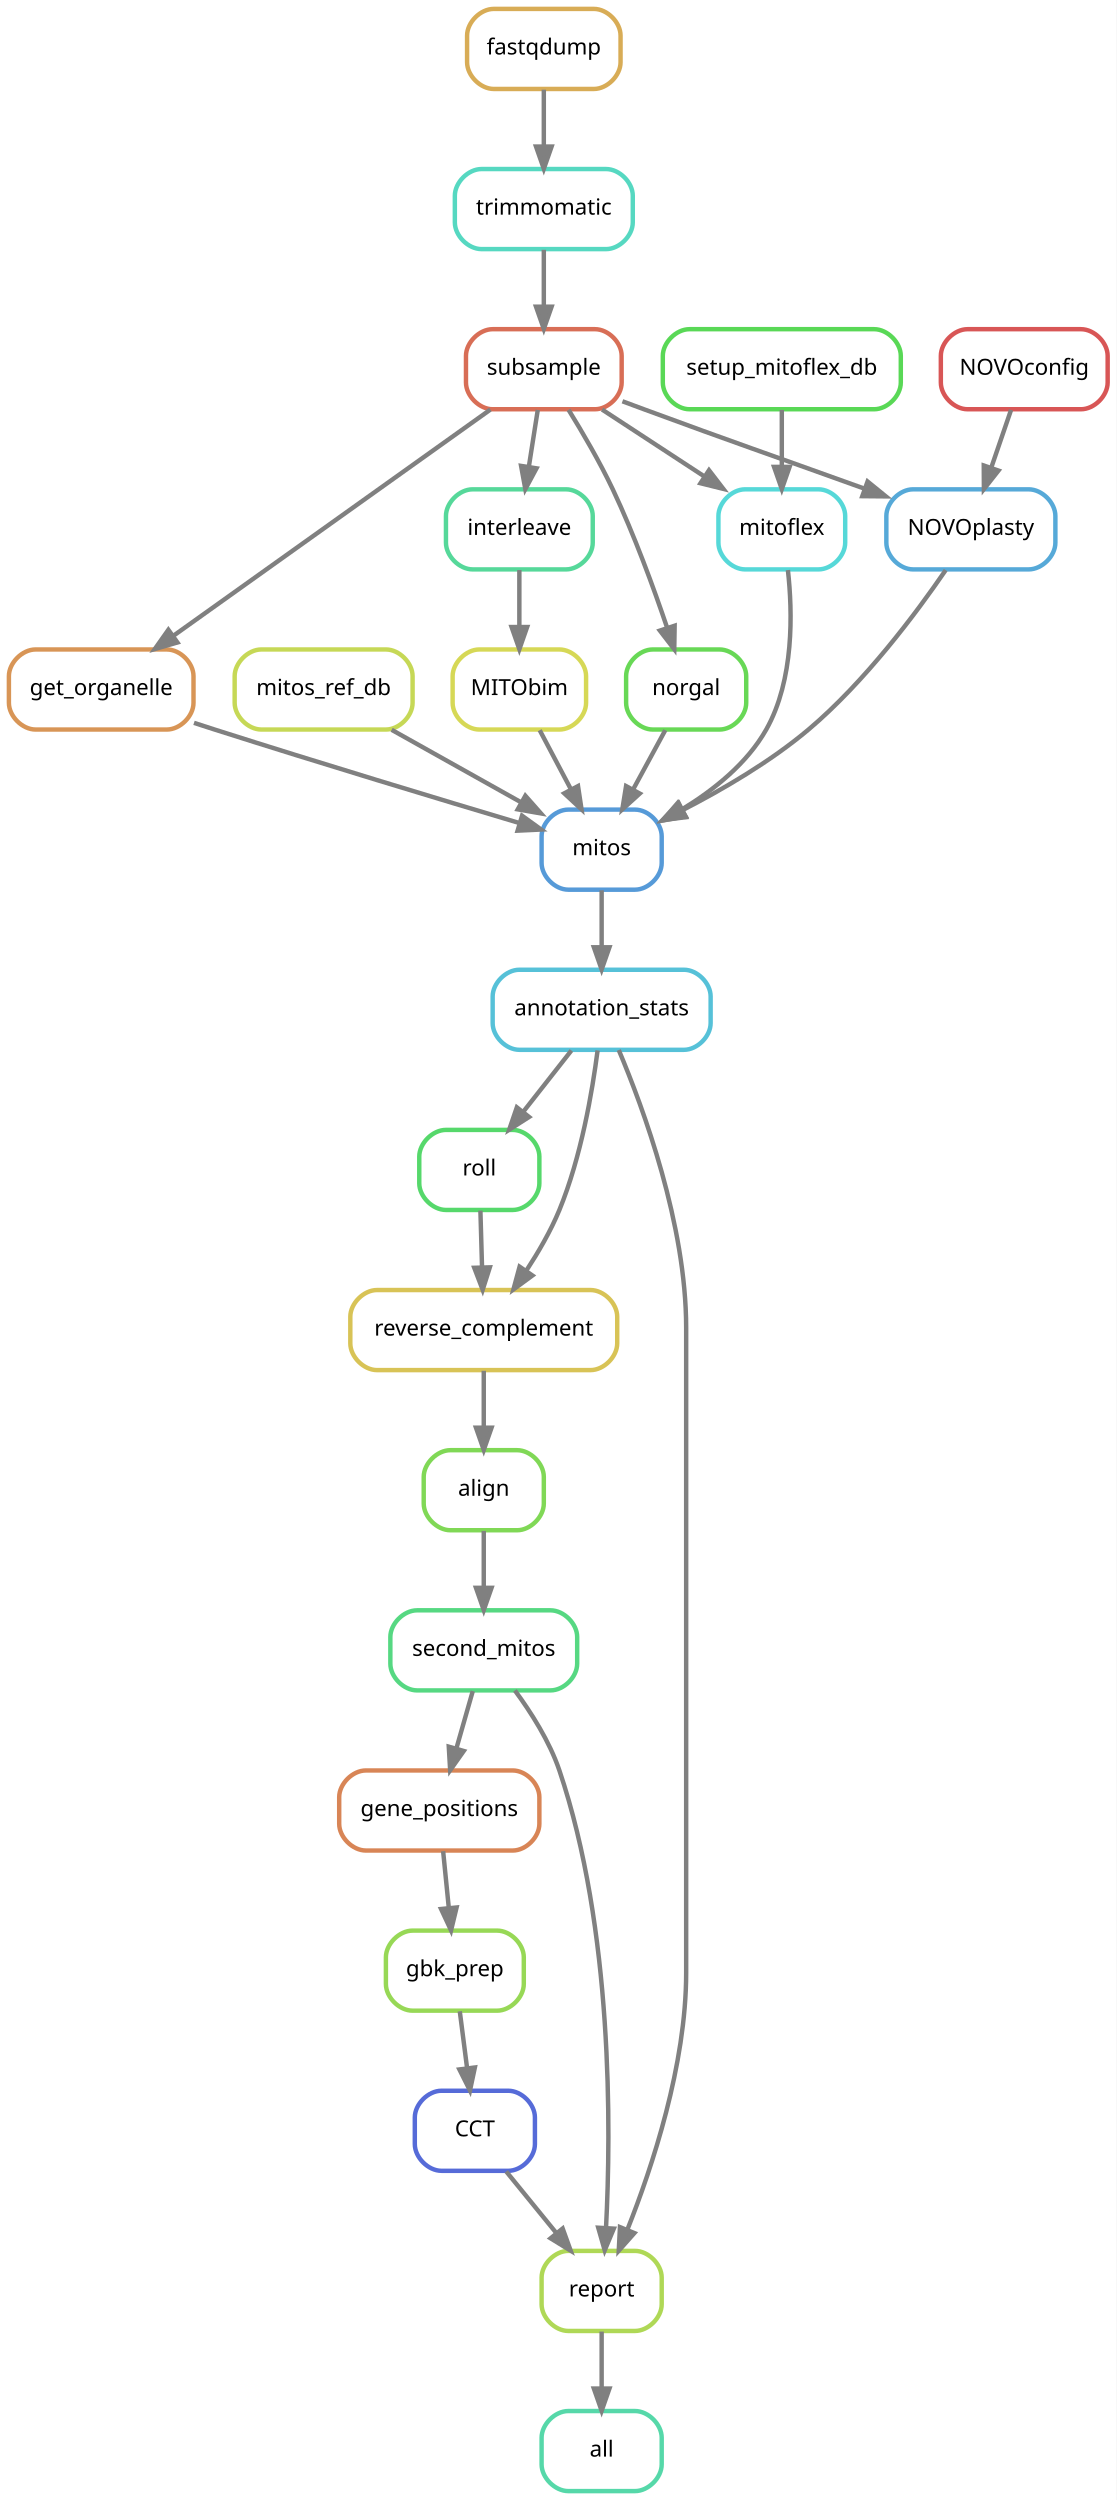
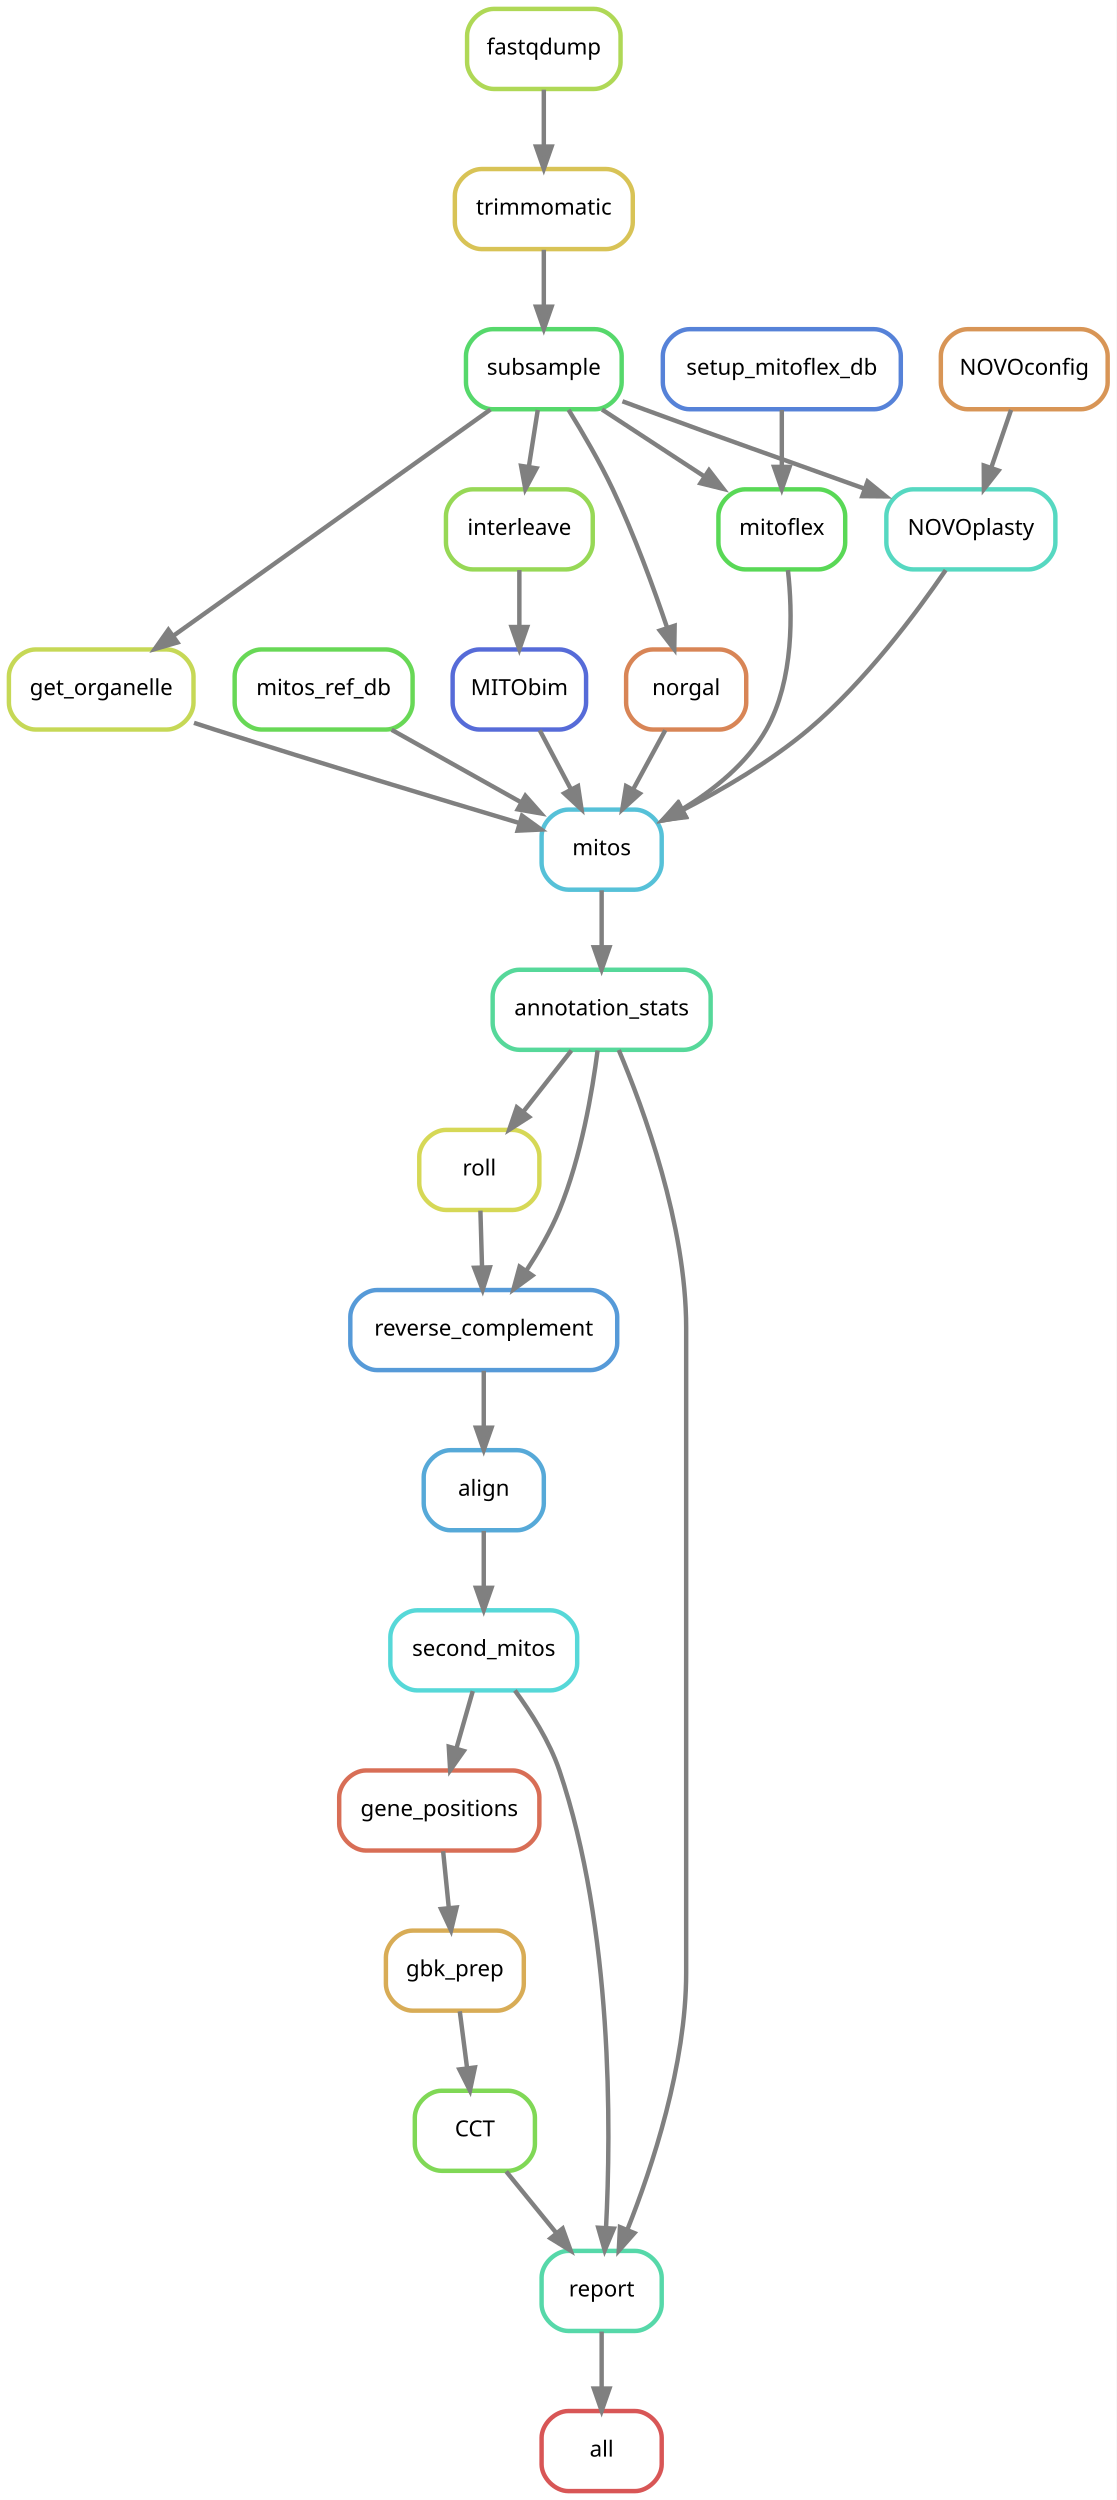
<svg xmlns="http://www.w3.org/2000/svg" width="502pt" height="1124pt" viewBox="0.00 0.00 502.00 1124.00">
  <g id="graph0" class="graph" transform="scale(1 1) rotate(0) translate(4 1120)">
    <polygon fill="white" stroke="transparent" points="-4,4 -4,-1120 498,-1120 498,4 -4,4" />
    <g id="node1" class="node">
-       <path fill="none" stroke="#56d8a9" stroke-width="2" d="M281.5,-36C281.5,-36 251.5,-36 251.5,-36 245.5,-36 239.5,-30 239.5,-24 239.5,-24 239.5,-12 239.5,-12 239.5,-6 245.5,0 251.5,0 251.5,0 281.5,0 281.5,0 287.5,0 293.5,-6 293.5,-12 293.5,-12 293.5,-24 293.5,-24 293.5,-30 287.5,-36 281.5,-36" />
+       <path fill="none" stroke="#d85656" stroke-width="2" d="M281.5,-36C281.5,-36 251.5,-36 251.5,-36 245.5,-36 239.5,-30 239.5,-24 239.5,-24 239.5,-12 239.5,-12 239.5,-6 245.5,0 251.5,0 251.5,0 281.5,0 281.5,0 287.5,0 293.5,-6 293.5,-12 293.5,-12 293.5,-24 293.5,-24 293.5,-30 287.5,-36 281.5,-36" />
      <text text-anchor="middle" x="266.5" y="-15.5" font-family="sans" font-size="10.00">all</text>
    </g>
    <g id="node2" class="node">
-       <path fill="none" stroke="#afd856" stroke-width="2" d="M281.5,-108C281.5,-108 251.5,-108 251.5,-108 245.5,-108 239.5,-102 239.5,-96 239.5,-96 239.5,-84 239.5,-84 239.5,-78 245.5,-72 251.5,-72 251.5,-72 281.5,-72 281.5,-72 287.5,-72 293.5,-78 293.5,-84 293.5,-84 293.5,-96 293.5,-96 293.5,-102 287.5,-108 281.5,-108" />
+       <path fill="none" stroke="#56d8a9" stroke-width="2" d="M281.5,-108C281.5,-108 251.5,-108 251.5,-108 245.5,-108 239.5,-102 239.5,-96 239.5,-96 239.5,-84 239.5,-84 239.5,-78 245.5,-72 251.5,-72 251.5,-72 281.5,-72 281.5,-72 287.5,-72 293.5,-78 293.5,-84 293.5,-84 293.5,-96 293.5,-96 293.5,-102 287.5,-108 281.5,-108" />
      <text text-anchor="middle" x="266.5" y="-87.5" font-family="sans" font-size="10.00">report</text>
    </g>
    <g id="edge1" class="edge">
      <path fill="none" stroke="grey" stroke-width="2" d="M266.5,-71.7C266.5,-63.98 266.5,-54.71 266.5,-46.11" />
      <polygon fill="grey" stroke="grey" stroke-width="2" points="270,-46.1 266.5,-36.1 263,-46.1 270,-46.1" />
    </g>
    <g id="node3" class="node">
-       <path fill="none" stroke="#56d882" stroke-width="2" d="M243.5,-396C243.5,-396 183.5,-396 183.5,-396 177.5,-396 171.5,-390 171.5,-384 171.5,-384 171.5,-372 171.5,-372 171.5,-366 177.5,-360 183.5,-360 183.5,-360 243.5,-360 243.5,-360 249.5,-360 255.5,-366 255.5,-372 255.5,-372 255.5,-384 255.5,-384 255.5,-390 249.5,-396 243.5,-396" />
+       <path fill="none" stroke="#56d8d8" stroke-width="2" d="M243.5,-396C243.5,-396 183.5,-396 183.5,-396 177.5,-396 171.5,-390 171.5,-384 171.5,-384 171.5,-372 171.5,-372 171.5,-366 177.5,-360 183.5,-360 183.5,-360 243.5,-360 243.5,-360 249.5,-360 255.5,-366 255.5,-372 255.5,-372 255.5,-384 255.5,-384 255.5,-390 249.5,-396 243.5,-396" />
      <text text-anchor="middle" x="213.5" y="-375.5" font-family="sans" font-size="10.00">second_mitos</text>
    </g>
    <g id="edge4" class="edge">
      <path fill="none" stroke="grey" stroke-width="2" d="M227.49,-359.97C234.78,-350.09 243.09,-337.05 247.5,-324 271.57,-252.78 270.75,-162.64 268.46,-118.25" />
      <polygon fill="grey" stroke="grey" stroke-width="2" points="271.96,-118.01 267.88,-108.24 264.97,-118.42 271.96,-118.01" />
    </g>
    <g id="node10" class="node">
-       <path fill="none" stroke="#d88556" stroke-width="2" d="M226.5,-324C226.5,-324 160.5,-324 160.5,-324 154.5,-324 148.5,-318 148.5,-312 148.5,-312 148.5,-300 148.5,-300 148.5,-294 154.5,-288 160.5,-288 160.5,-288 226.5,-288 226.5,-288 232.5,-288 238.5,-294 238.5,-300 238.5,-300 238.5,-312 238.5,-312 238.5,-318 232.5,-324 226.5,-324" />
+       <path fill="none" stroke="#d86e56" stroke-width="2" d="M226.5,-324C226.5,-324 160.5,-324 160.5,-324 154.5,-324 148.5,-318 148.5,-312 148.5,-312 148.5,-300 148.5,-300 148.5,-294 154.5,-288 160.5,-288 160.5,-288 226.5,-288 226.5,-288 232.5,-288 238.5,-294 238.5,-300 238.5,-300 238.5,-312 238.5,-312 238.5,-318 232.5,-324 226.5,-324" />
      <text text-anchor="middle" x="193.5" y="-303.5" font-family="sans" font-size="10.00">gene_positions</text>
    </g>
    <g id="edge18" class="edge">
      <path fill="none" stroke="grey" stroke-width="2" d="M208.56,-359.7C206.33,-351.9 203.65,-342.51 201.17,-333.83" />
      <polygon fill="grey" stroke="grey" stroke-width="2" points="204.5,-332.76 198.39,-324.1 197.77,-334.68 204.5,-332.76" />
    </g>
    <g id="node4" class="node">
-       <path fill="none" stroke="#566bd8" stroke-width="2" d="M224.5,-180C224.5,-180 194.5,-180 194.5,-180 188.5,-180 182.5,-174 182.5,-168 182.5,-168 182.5,-156 182.5,-156 182.5,-150 188.5,-144 194.5,-144 194.5,-144 224.5,-144 224.5,-144 230.5,-144 236.5,-150 236.5,-156 236.5,-156 236.5,-168 236.5,-168 236.5,-174 230.5,-180 224.5,-180" />
+       <path fill="none" stroke="#80d856" stroke-width="2" d="M224.5,-180C224.5,-180 194.5,-180 194.5,-180 188.5,-180 182.5,-174 182.5,-168 182.5,-168 182.5,-156 182.5,-156 182.5,-150 188.5,-144 194.5,-144 194.5,-144 224.5,-144 224.5,-144 230.5,-144 236.5,-150 236.5,-156 236.5,-156 236.5,-168 236.5,-168 236.5,-174 230.5,-180 224.5,-180" />
      <text text-anchor="middle" x="209.5" y="-159.5" font-family="sans" font-size="10.00">CCT</text>
    </g>
-     <g id="edge2" class="edge">
+     <g id="edge3" class="edge">
      <path fill="none" stroke="grey" stroke-width="2" d="M223.59,-143.7C230.42,-135.3 238.76,-125.07 246.26,-115.86" />
      <polygon fill="grey" stroke="grey" stroke-width="2" points="248.97,-118.07 252.57,-108.1 243.54,-113.65 248.97,-118.07" />
    </g>
    <g id="node5" class="node">
-       <path fill="none" stroke="#56c1d8" stroke-width="2" d="M303.5,-684C303.5,-684 229.5,-684 229.5,-684 223.5,-684 217.5,-678 217.5,-672 217.5,-672 217.5,-660 217.5,-660 217.5,-654 223.5,-648 229.5,-648 229.5,-648 303.5,-648 303.5,-648 309.5,-648 315.5,-654 315.5,-660 315.5,-660 315.5,-672 315.5,-672 315.5,-678 309.5,-684 303.5,-684" />
+       <path fill="none" stroke="#56d89a" stroke-width="2" d="M303.5,-684C303.5,-684 229.5,-684 229.5,-684 223.5,-684 217.5,-678 217.5,-672 217.5,-672 217.5,-660 217.5,-660 217.5,-654 223.5,-648 229.5,-648 229.5,-648 303.5,-648 303.5,-648 309.5,-648 315.5,-654 315.5,-660 315.5,-660 315.5,-672 315.5,-672 315.5,-678 309.5,-684 303.5,-684" />
      <text text-anchor="middle" x="266.5" y="-663.5" font-family="sans" font-size="10.00">annotation_stats</text>
    </g>
-     <g id="edge3" class="edge">
+     <g id="edge2" class="edge">
      <path fill="none" stroke="grey" stroke-width="2" d="M274.19,-647.91C285.29,-621.62 304.5,-569.45 304.5,-523 304.5,-523 304.5,-523 304.5,-233 304.5,-191.63 289.27,-145.72 278.09,-117.61" />
      <polygon fill="grey" stroke="grey" stroke-width="2" points="281.22,-116.02 274.19,-108.09 274.74,-118.67 281.22,-116.02" />
    </g>
    <g id="node9" class="node">
-       <path fill="none" stroke="#d8c356" stroke-width="2" d="M261.5,-540C261.5,-540 165.5,-540 165.5,-540 159.5,-540 153.5,-534 153.5,-528 153.5,-528 153.5,-516 153.5,-516 153.5,-510 159.5,-504 165.5,-504 165.5,-504 261.5,-504 261.5,-504 267.5,-504 273.5,-510 273.5,-516 273.5,-516 273.5,-528 273.5,-528 273.5,-534 267.5,-540 261.5,-540" />
+       <path fill="none" stroke="#569ad8" stroke-width="2" d="M261.5,-540C261.5,-540 165.5,-540 165.5,-540 159.5,-540 153.5,-534 153.5,-528 153.5,-528 153.5,-516 153.5,-516 153.5,-510 159.5,-504 165.5,-504 165.5,-504 261.5,-504 261.5,-504 267.5,-504 273.5,-510 273.5,-516 273.5,-516 273.5,-528 273.5,-528 273.5,-534 267.5,-540 261.5,-540" />
      <text text-anchor="middle" x="213.5" y="-519.5" font-family="sans" font-size="10.00">reverse_complement</text>
    </g>
-     <g id="edge17" class="edge">
+     <g id="edge16" class="edge">
      <path fill="none" stroke="grey" stroke-width="2" d="M264.68,-647.73C262.32,-629.39 257.3,-599.82 247.5,-576 243.61,-566.55 238.02,-556.93 232.5,-548.52" />
      <polygon fill="grey" stroke="grey" stroke-width="2" points="235.38,-546.54 226.84,-540.27 229.61,-550.49 235.38,-546.54" />
    </g>
    <g id="node17" class="node">
-       <path fill="none" stroke="#56d86b" stroke-width="2" d="M226.5,-612C226.5,-612 196.5,-612 196.5,-612 190.5,-612 184.5,-606 184.5,-600 184.5,-600 184.5,-588 184.5,-588 184.5,-582 190.5,-576 196.5,-576 196.5,-576 226.5,-576 226.5,-576 232.5,-576 238.5,-582 238.5,-588 238.5,-588 238.5,-600 238.5,-600 238.5,-606 232.5,-612 226.5,-612" />
+       <path fill="none" stroke="#d6d856" stroke-width="2" d="M226.5,-612C226.5,-612 196.5,-612 196.5,-612 190.5,-612 184.5,-606 184.5,-600 184.5,-600 184.5,-588 184.5,-588 184.5,-582 190.5,-576 196.5,-576 196.5,-576 226.5,-576 226.5,-576 232.5,-576 238.5,-582 238.5,-588 238.5,-588 238.5,-600 238.5,-600 238.5,-606 232.5,-612 226.5,-612" />
      <text text-anchor="middle" x="211.5" y="-591.5" font-family="sans" font-size="10.00">roll</text>
    </g>
    <g id="edge26" class="edge">
      <path fill="none" stroke="grey" stroke-width="2" d="M252.9,-647.7C246.38,-639.39 238.43,-629.28 231.25,-620.14" />
      <polygon fill="grey" stroke="grey" stroke-width="2" points="233.87,-617.81 224.94,-612.1 228.37,-622.13 233.87,-617.81" />
    </g>
    <g id="node6" class="node">
-       <path fill="none" stroke="#80d856" stroke-width="2" d="M228.5,-468C228.5,-468 198.5,-468 198.5,-468 192.5,-468 186.5,-462 186.5,-456 186.5,-456 186.5,-444 186.5,-444 186.5,-438 192.5,-432 198.5,-432 198.5,-432 228.5,-432 228.5,-432 234.5,-432 240.5,-438 240.5,-444 240.5,-444 240.5,-456 240.5,-456 240.5,-462 234.5,-468 228.5,-468" />
+       <path fill="none" stroke="#56a9d8" stroke-width="2" d="M228.5,-468C228.5,-468 198.5,-468 198.5,-468 192.5,-468 186.5,-462 186.5,-456 186.5,-456 186.5,-444 186.5,-444 186.5,-438 192.5,-432 198.5,-432 198.5,-432 228.5,-432 228.5,-432 234.5,-432 240.5,-438 240.5,-444 240.5,-444 240.5,-456 240.5,-456 240.5,-462 234.5,-468 228.5,-468" />
      <text text-anchor="middle" x="213.5" y="-447.5" font-family="sans" font-size="10.00">align</text>
    </g>
    <g id="edge5" class="edge">
      <path fill="none" stroke="grey" stroke-width="2" d="M213.5,-431.7C213.5,-423.98 213.5,-414.71 213.5,-406.11" />
      <polygon fill="grey" stroke="grey" stroke-width="2" points="217,-406.1 213.5,-396.1 210,-406.1 217,-406.1" />
    </g>
    <g id="node7" class="node">
-       <path fill="none" stroke="#97d856" stroke-width="2" d="M219.5,-252C219.5,-252 181.5,-252 181.5,-252 175.5,-252 169.5,-246 169.5,-240 169.5,-240 169.5,-228 169.5,-228 169.5,-222 175.5,-216 181.5,-216 181.5,-216 219.5,-216 219.5,-216 225.5,-216 231.5,-222 231.5,-228 231.5,-228 231.5,-240 231.5,-240 231.5,-246 225.5,-252 219.5,-252" />
+       <path fill="none" stroke="#d8ac56" stroke-width="2" d="M219.5,-252C219.5,-252 181.5,-252 181.5,-252 175.5,-252 169.5,-246 169.5,-240 169.5,-240 169.5,-228 169.5,-228 169.5,-222 175.5,-216 181.5,-216 181.5,-216 219.5,-216 219.5,-216 225.5,-216 231.5,-222 231.5,-228 231.5,-228 231.5,-240 231.5,-240 231.5,-246 225.5,-252 219.5,-252" />
      <text text-anchor="middle" x="200.5" y="-231.5" font-family="sans" font-size="10.00">gbk_prep</text>
    </g>
    <g id="edge6" class="edge">
      <path fill="none" stroke="grey" stroke-width="2" d="M202.72,-215.7C203.72,-207.98 204.91,-198.71 206.01,-190.11" />
      <polygon fill="grey" stroke="grey" stroke-width="2" points="209.5,-190.47 207.3,-180.1 202.55,-189.58 209.5,-190.47" />
    </g>
    <g id="node8" class="node">
-       <path fill="none" stroke="#569ad8" stroke-width="2" d="M281.5,-756C281.5,-756 251.5,-756 251.5,-756 245.5,-756 239.5,-750 239.5,-744 239.5,-744 239.5,-732 239.5,-732 239.5,-726 245.5,-720 251.5,-720 251.5,-720 281.5,-720 281.5,-720 287.5,-720 293.5,-726 293.5,-732 293.5,-732 293.5,-744 293.5,-744 293.5,-750 287.5,-756 281.5,-756" />
+       <path fill="none" stroke="#56c1d8" stroke-width="2" d="M281.5,-756C281.5,-756 251.5,-756 251.5,-756 245.5,-756 239.5,-750 239.5,-744 239.5,-744 239.5,-732 239.5,-732 239.5,-726 245.5,-720 251.5,-720 251.5,-720 281.5,-720 281.5,-720 287.5,-720 293.5,-726 293.5,-732 293.5,-732 293.5,-744 293.5,-744 293.5,-750 287.5,-756 281.5,-756" />
      <text text-anchor="middle" x="266.5" y="-735.5" font-family="sans" font-size="10.00">mitos</text>
    </g>
    <g id="edge7" class="edge">
      <path fill="none" stroke="grey" stroke-width="2" d="M266.5,-719.7C266.5,-711.98 266.5,-702.71 266.5,-694.11" />
      <polygon fill="grey" stroke="grey" stroke-width="2" points="270,-694.1 266.5,-684.1 263,-694.1 270,-694.1" />
    </g>
    <g id="edge8" class="edge">
      <path fill="none" stroke="grey" stroke-width="2" d="M213.5,-503.7C213.5,-495.98 213.5,-486.71 213.5,-478.11" />
      <polygon fill="grey" stroke="grey" stroke-width="2" points="217,-478.1 213.5,-468.1 210,-478.1 217,-478.1" />
    </g>
    <g id="edge9" class="edge">
      <path fill="none" stroke="grey" stroke-width="2" d="M195.23,-287.7C196,-279.98 196.93,-270.71 197.79,-262.11" />
      <polygon fill="grey" stroke="grey" stroke-width="2" points="201.28,-262.4 198.79,-252.1 194.31,-261.71 201.28,-262.4" />
    </g>
    <g id="node11" class="node">
-       <path fill="none" stroke="#68d856" stroke-width="2" d="M319.5,-828C319.5,-828 289.5,-828 289.5,-828 283.5,-828 277.5,-822 277.5,-816 277.5,-816 277.5,-804 277.5,-804 277.5,-798 283.5,-792 289.5,-792 289.5,-792 319.5,-792 319.5,-792 325.5,-792 331.5,-798 331.5,-804 331.5,-804 331.5,-816 331.5,-816 331.5,-822 325.5,-828 319.5,-828" />
+       <path fill="none" stroke="#d88556" stroke-width="2" d="M319.5,-828C319.5,-828 289.5,-828 289.5,-828 283.5,-828 277.5,-822 277.5,-816 277.5,-816 277.5,-804 277.5,-804 277.5,-798 283.5,-792 289.5,-792 289.5,-792 319.5,-792 319.5,-792 325.5,-792 331.5,-798 331.5,-804 331.5,-804 331.5,-816 331.5,-816 331.5,-822 325.5,-828 319.5,-828" />
      <text text-anchor="middle" x="304.5" y="-807.5" font-family="sans" font-size="10.00">norgal</text>
    </g>
-     <g id="edge10" class="edge">
+     <g id="edge11" class="edge">
      <path fill="none" stroke="grey" stroke-width="2" d="M295.11,-791.7C290.74,-783.64 285.44,-773.89 280.6,-764.98" />
      <polygon fill="grey" stroke="grey" stroke-width="2" points="283.63,-763.22 275.79,-756.1 277.48,-766.56 283.63,-763.22" />
    </g>
    <g id="node12" class="node">
-       <path fill="none" stroke="#c6d856" stroke-width="2" d="M169.5,-828C169.5,-828 113.5,-828 113.5,-828 107.5,-828 101.5,-822 101.5,-816 101.5,-816 101.5,-804 101.5,-804 101.5,-798 107.5,-792 113.5,-792 113.5,-792 169.5,-792 169.5,-792 175.5,-792 181.5,-798 181.5,-804 181.5,-804 181.5,-816 181.5,-816 181.5,-822 175.5,-828 169.5,-828" />
+       <path fill="none" stroke="#68d856" stroke-width="2" d="M169.5,-828C169.5,-828 113.5,-828 113.5,-828 107.5,-828 101.5,-822 101.5,-816 101.5,-816 101.5,-804 101.5,-804 101.5,-798 107.5,-792 113.5,-792 113.5,-792 169.5,-792 169.5,-792 175.5,-792 181.5,-798 181.5,-804 181.5,-804 181.5,-816 181.5,-816 181.5,-822 175.5,-828 169.5,-828" />
      <text text-anchor="middle" x="141.5" y="-807.5" font-family="sans" font-size="10.00">mitos_ref_db</text>
    </g>
-     <g id="edge13" class="edge">
+     <g id="edge12" class="edge">
      <path fill="none" stroke="grey" stroke-width="2" d="M172.08,-791.88C189.72,-782 212,-769.52 230.48,-759.17" />
      <polygon fill="grey" stroke="grey" stroke-width="2" points="232.2,-762.22 239.22,-754.28 228.78,-756.11 232.2,-762.22" />
    </g>
    <g id="node13" class="node">
-       <path fill="none" stroke="#d89556" stroke-width="2" d="M71,-828C71,-828 12,-828 12,-828 6,-828 0,-822 0,-816 0,-816 0,-804 0,-804 0,-798 6,-792 12,-792 12,-792 71,-792 71,-792 77,-792 83,-798 83,-804 83,-804 83,-816 83,-816 83,-822 77,-828 71,-828" />
+       <path fill="none" stroke="#c6d856" stroke-width="2" d="M71,-828C71,-828 12,-828 12,-828 6,-828 0,-822 0,-816 0,-816 0,-804 0,-804 0,-798 6,-792 12,-792 12,-792 71,-792 71,-792 77,-792 83,-798 83,-804 83,-804 83,-816 83,-816 83,-822 77,-828 71,-828" />
      <text text-anchor="middle" x="41.5" y="-807.5" font-family="sans" font-size="10.00">get_organelle</text>
    </g>
-     <g id="edge12" class="edge">
+     <g id="edge10" class="edge">
      <path fill="none" stroke="grey" stroke-width="2" d="M83.22,-795C86.36,-793.97 89.48,-792.96 92.5,-792 139.6,-776.98 194.16,-760.51 229.45,-749.98" />
      <polygon fill="grey" stroke="grey" stroke-width="2" points="230.72,-753.25 239.31,-747.04 228.72,-746.54 230.72,-753.25" />
    </g>
    <g id="node14" class="node">
-       <path fill="none" stroke="#56d8d8" stroke-width="2" d="M364,-900C364,-900 331,-900 331,-900 325,-900 319,-894 319,-888 319,-888 319,-876 319,-876 319,-870 325,-864 331,-864 331,-864 364,-864 364,-864 370,-864 376,-870 376,-876 376,-876 376,-888 376,-888 376,-894 370,-900 364,-900" />
+       <path fill="none" stroke="#59d856" stroke-width="2" d="M364,-900C364,-900 331,-900 331,-900 325,-900 319,-894 319,-888 319,-888 319,-876 319,-876 319,-870 325,-864 331,-864 331,-864 364,-864 364,-864 370,-864 376,-870 376,-876 376,-876 376,-888 376,-888 376,-894 370,-900 364,-900" />
      <text text-anchor="middle" x="347.5" y="-879.5" font-family="sans" font-size="10.00">mitoflex</text>
    </g>
-     <g id="edge11" class="edge">
+     <g id="edge15" class="edge">
      <path fill="none" stroke="grey" stroke-width="2" d="M350.24,-863.7C352.35,-844.81 353.07,-814.27 340.5,-792 331.88,-776.73 316.83,-764.74 302.54,-756.05" />
      <polygon fill="grey" stroke="grey" stroke-width="2" points="304.23,-752.99 293.81,-751.07 300.76,-759.07 304.23,-752.99" />
    </g>
    <g id="node15" class="node">
-       <path fill="none" stroke="#56a9d8" stroke-width="2" d="M458.5,-900C458.5,-900 406.5,-900 406.5,-900 400.5,-900 394.5,-894 394.5,-888 394.5,-888 394.5,-876 394.5,-876 394.5,-870 400.5,-864 406.5,-864 406.5,-864 458.5,-864 458.5,-864 464.5,-864 470.5,-870 470.5,-876 470.5,-876 470.5,-888 470.5,-888 470.5,-894 464.5,-900 458.5,-900" />
+       <path fill="none" stroke="#56d8c1" stroke-width="2" d="M458.5,-900C458.5,-900 406.5,-900 406.5,-900 400.5,-900 394.5,-894 394.5,-888 394.5,-888 394.5,-876 394.5,-876 394.5,-870 400.5,-864 406.5,-864 406.5,-864 458.5,-864 458.5,-864 464.5,-864 470.5,-870 470.5,-876 470.5,-876 470.5,-888 470.5,-888 470.5,-894 464.5,-900 458.5,-900" />
      <text text-anchor="middle" x="432.5" y="-879.5" font-family="sans" font-size="10.00">NOVOplasty</text>
    </g>
-     <g id="edge15" class="edge">
+     <g id="edge14" class="edge">
      <path fill="none" stroke="grey" stroke-width="2" d="M421.18,-863.67C408.02,-844.46 384.85,-813.39 359.5,-792 342.45,-777.61 320.93,-765.06 302.89,-755.79" />
      <polygon fill="grey" stroke="grey" stroke-width="2" points="304.33,-752.59 293.82,-751.25 301.19,-758.85 304.33,-752.59" />
    </g>
    <g id="node16" class="node">
-       <path fill="none" stroke="#d6d856" stroke-width="2" d="M247.5,-828C247.5,-828 211.5,-828 211.5,-828 205.5,-828 199.5,-822 199.5,-816 199.5,-816 199.5,-804 199.5,-804 199.5,-798 205.5,-792 211.5,-792 211.5,-792 247.5,-792 247.5,-792 253.5,-792 259.5,-798 259.5,-804 259.5,-804 259.5,-816 259.5,-816 259.5,-822 253.5,-828 247.5,-828" />
+       <path fill="none" stroke="#566bd8" stroke-width="2" d="M247.5,-828C247.5,-828 211.5,-828 211.5,-828 205.5,-828 199.5,-822 199.5,-816 199.5,-816 199.5,-804 199.5,-804 199.5,-798 205.5,-792 211.5,-792 211.5,-792 247.5,-792 247.5,-792 253.5,-792 259.5,-798 259.5,-804 259.5,-804 259.5,-816 259.5,-816 259.5,-822 253.5,-828 247.5,-828" />
      <text text-anchor="middle" x="229.5" y="-807.5" font-family="sans" font-size="10.00">MITObim</text>
    </g>
-     <g id="edge14" class="edge">
+     <g id="edge13" class="edge">
      <path fill="none" stroke="grey" stroke-width="2" d="M238.65,-791.7C242.9,-783.64 248.06,-773.89 252.77,-764.98" />
      <polygon fill="grey" stroke="grey" stroke-width="2" points="255.88,-766.58 257.46,-756.1 249.69,-763.31 255.88,-766.58" />
    </g>
-     <g id="edge16" class="edge">
+     <g id="edge17" class="edge">
      <path fill="none" stroke="grey" stroke-width="2" d="M211.99,-575.7C212.21,-567.98 212.48,-558.71 212.73,-550.11" />
      <polygon fill="grey" stroke="grey" stroke-width="2" points="216.22,-550.2 213.01,-540.1 209.23,-550 216.22,-550.2" />
    </g>
    <g id="node18" class="node">
-       <path fill="none" stroke="#d86e56" stroke-width="2" d="M263.5,-972C263.5,-972 217.5,-972 217.5,-972 211.5,-972 205.5,-966 205.5,-960 205.5,-960 205.5,-948 205.5,-948 205.5,-942 211.5,-936 217.5,-936 217.5,-936 263.5,-936 263.5,-936 269.5,-936 275.5,-942 275.5,-948 275.5,-948 275.5,-960 275.5,-960 275.5,-966 269.5,-972 263.5,-972" />
+       <path fill="none" stroke="#56d86b" stroke-width="2" d="M263.5,-972C263.5,-972 217.5,-972 217.5,-972 211.5,-972 205.5,-966 205.5,-960 205.5,-960 205.5,-948 205.5,-948 205.5,-942 211.5,-936 217.5,-936 217.5,-936 263.5,-936 263.5,-936 269.5,-936 275.5,-942 275.5,-948 275.5,-948 275.5,-960 275.5,-960 275.5,-966 269.5,-972 263.5,-972" />
      <text text-anchor="middle" x="240.5" y="-951.5" font-family="sans" font-size="10.00">subsample</text>
    </g>
    <g id="edge19" class="edge">
      <path fill="none" stroke="grey" stroke-width="2" d="M251.62,-935.75C257.91,-925.58 265.66,-912.33 271.5,-900 281.15,-879.61 289.92,-855.58 295.99,-837.63" />
      <polygon fill="grey" stroke="grey" stroke-width="2" points="299.32,-838.68 299.15,-828.09 292.68,-836.48 299.32,-838.68" />
    </g>
    <g id="edge20" class="edge">
      <path fill="none" stroke="grey" stroke-width="2" d="M216.5,-935.87C180.86,-910.44 113.89,-862.65 73.93,-834.14" />
      <polygon fill="grey" stroke="grey" stroke-width="2" points="75.76,-831.15 65.59,-828.19 71.7,-836.85 75.76,-831.15" />
    </g>
    <g id="edge22" class="edge">
      <path fill="none" stroke="grey" stroke-width="2" d="M266.68,-935.88C280.54,-926.81 297.74,-915.55 312.71,-905.76" />
      <polygon fill="grey" stroke="grey" stroke-width="2" points="314.77,-908.59 321.22,-900.19 310.94,-902.74 314.77,-908.59" />
    </g>
    <g id="edge23" class="edge">
      <path fill="none" stroke="grey" stroke-width="2" d="M275.85,-939.58C279.11,-938.37 282.37,-937.16 285.5,-936 327.05,-920.67 339.53,-916.54 384.78,-900.25" />
      <polygon fill="grey" stroke="grey" stroke-width="2" points="386.06,-903.51 394.28,-896.83 383.69,-896.93 386.06,-903.51" />
    </g>
    <g id="node21" class="node">
-       <path fill="none" stroke="#56d89a" stroke-width="2" d="M250.5,-900C250.5,-900 208.5,-900 208.5,-900 202.5,-900 196.5,-894 196.5,-888 196.5,-888 196.5,-876 196.5,-876 196.5,-870 202.5,-864 208.5,-864 208.5,-864 250.5,-864 250.5,-864 256.5,-864 262.5,-870 262.5,-876 262.5,-876 262.5,-888 262.5,-888 262.5,-894 256.5,-900 250.5,-900" />
+       <path fill="none" stroke="#97d856" stroke-width="2" d="M250.5,-900C250.5,-900 208.5,-900 208.5,-900 202.5,-900 196.5,-894 196.5,-888 196.5,-888 196.5,-876 196.5,-876 196.5,-870 202.5,-864 208.5,-864 208.5,-864 250.5,-864 250.5,-864 256.5,-864 262.5,-870 262.5,-876 262.5,-876 262.5,-888 262.5,-888 262.5,-894 256.5,-900 250.5,-900" />
      <text text-anchor="middle" x="229.5" y="-879.5" font-family="sans" font-size="10.00">interleave</text>
    </g>
    <g id="edge28" class="edge">
      <path fill="none" stroke="grey" stroke-width="2" d="M237.78,-935.7C236.57,-927.98 235.11,-918.71 233.76,-910.11" />
      <polygon fill="grey" stroke="grey" stroke-width="2" points="237.2,-909.44 232.19,-900.1 230.28,-910.53 237.2,-909.44" />
    </g>
    <g id="node19" class="node">
-       <path fill="none" stroke="#59d856" stroke-width="2" d="M389,-972C389,-972 306,-972 306,-972 300,-972 294,-966 294,-960 294,-960 294,-948 294,-948 294,-942 300,-936 306,-936 306,-936 389,-936 389,-936 395,-936 401,-942 401,-948 401,-948 401,-960 401,-960 401,-966 395,-972 389,-972" />
+       <path fill="none" stroke="#5682d8" stroke-width="2" d="M389,-972C389,-972 306,-972 306,-972 300,-972 294,-966 294,-960 294,-960 294,-948 294,-948 294,-942 300,-936 306,-936 306,-936 389,-936 389,-936 395,-936 401,-942 401,-948 401,-948 401,-960 401,-960 401,-966 395,-972 389,-972" />
      <text text-anchor="middle" x="347.5" y="-951.5" font-family="sans" font-size="10.00">setup_mitoflex_db</text>
    </g>
    <g id="edge21" class="edge">
      <path fill="none" stroke="grey" stroke-width="2" d="M347.5,-935.7C347.5,-927.98 347.5,-918.71 347.5,-910.11" />
      <polygon fill="grey" stroke="grey" stroke-width="2" points="351,-910.1 347.5,-900.1 344,-910.1 351,-910.1" />
    </g>
    <g id="node20" class="node">
-       <path fill="none" stroke="#d85656" stroke-width="2" d="M482,-972C482,-972 431,-972 431,-972 425,-972 419,-966 419,-960 419,-960 419,-948 419,-948 419,-942 425,-936 431,-936 431,-936 482,-936 482,-936 488,-936 494,-942 494,-948 494,-948 494,-960 494,-960 494,-966 488,-972 482,-972" />
+       <path fill="none" stroke="#d89556" stroke-width="2" d="M482,-972C482,-972 431,-972 431,-972 425,-972 419,-966 419,-960 419,-960 419,-948 419,-948 419,-942 425,-936 431,-936 431,-936 482,-936 482,-936 488,-936 494,-942 494,-948 494,-948 494,-960 494,-960 494,-966 488,-972 482,-972" />
      <text text-anchor="middle" x="456.5" y="-951.5" font-family="sans" font-size="10.00">NOVOconfig</text>
    </g>
    <g id="edge24" class="edge">
      <path fill="none" stroke="grey" stroke-width="2" d="M450.57,-935.7C447.89,-927.9 444.67,-918.51 441.7,-909.83" />
      <polygon fill="grey" stroke="grey" stroke-width="2" points="444.92,-908.43 438.36,-900.1 438.3,-910.7 444.92,-908.43" />
    </g>
    <g id="edge25" class="edge">
      <path fill="none" stroke="grey" stroke-width="2" d="M229.5,-863.7C229.5,-855.98 229.5,-846.71 229.5,-838.11" />
      <polygon fill="grey" stroke="grey" stroke-width="2" points="233,-838.1 229.5,-828.1 226,-838.1 233,-838.1" />
    </g>
    <g id="node22" class="node">
-       <path fill="none" stroke="#56d8c1" stroke-width="2" d="M268.5,-1044C268.5,-1044 212.5,-1044 212.5,-1044 206.5,-1044 200.5,-1038 200.5,-1032 200.5,-1032 200.5,-1020 200.5,-1020 200.5,-1014 206.5,-1008 212.5,-1008 212.5,-1008 268.5,-1008 268.5,-1008 274.5,-1008 280.5,-1014 280.5,-1020 280.5,-1020 280.5,-1032 280.5,-1032 280.5,-1038 274.5,-1044 268.5,-1044" />
+       <path fill="none" stroke="#d8c356" stroke-width="2" d="M268.5,-1044C268.5,-1044 212.5,-1044 212.5,-1044 206.5,-1044 200.5,-1038 200.5,-1032 200.5,-1032 200.5,-1020 200.5,-1020 200.5,-1014 206.5,-1008 212.5,-1008 212.5,-1008 268.5,-1008 268.5,-1008 274.5,-1008 280.5,-1014 280.5,-1020 280.5,-1020 280.5,-1032 280.5,-1032 280.5,-1038 274.5,-1044 268.5,-1044" />
      <text text-anchor="middle" x="240.5" y="-1023.5" font-family="sans" font-size="10.00">trimmomatic</text>
    </g>
    <g id="edge27" class="edge">
      <path fill="none" stroke="grey" stroke-width="2" d="M240.5,-1007.7C240.5,-999.98 240.5,-990.71 240.5,-982.11" />
      <polygon fill="grey" stroke="grey" stroke-width="2" points="244,-982.1 240.5,-972.1 237,-982.1 244,-982.1" />
    </g>
    <g id="node23" class="node">
-       <path fill="none" stroke="#d8ac56" stroke-width="2" d="M263,-1116C263,-1116 218,-1116 218,-1116 212,-1116 206,-1110 206,-1104 206,-1104 206,-1092 206,-1092 206,-1086 212,-1080 218,-1080 218,-1080 263,-1080 263,-1080 269,-1080 275,-1086 275,-1092 275,-1092 275,-1104 275,-1104 275,-1110 269,-1116 263,-1116" />
+       <path fill="none" stroke="#afd856" stroke-width="2" d="M263,-1116C263,-1116 218,-1116 218,-1116 212,-1116 206,-1110 206,-1104 206,-1104 206,-1092 206,-1092 206,-1086 212,-1080 218,-1080 218,-1080 263,-1080 263,-1080 269,-1080 275,-1086 275,-1092 275,-1092 275,-1104 275,-1104 275,-1110 269,-1116 263,-1116" />
      <text text-anchor="middle" x="240.5" y="-1095.5" font-family="sans" font-size="10.00">fastqdump</text>
    </g>
    <g id="edge29" class="edge">
      <path fill="none" stroke="grey" stroke-width="2" d="M240.5,-1079.7C240.5,-1071.98 240.5,-1062.71 240.5,-1054.11" />
      <polygon fill="grey" stroke="grey" stroke-width="2" points="244,-1054.1 240.5,-1044.1 237,-1054.1 244,-1054.1" />
    </g>
  </g>
</svg>
